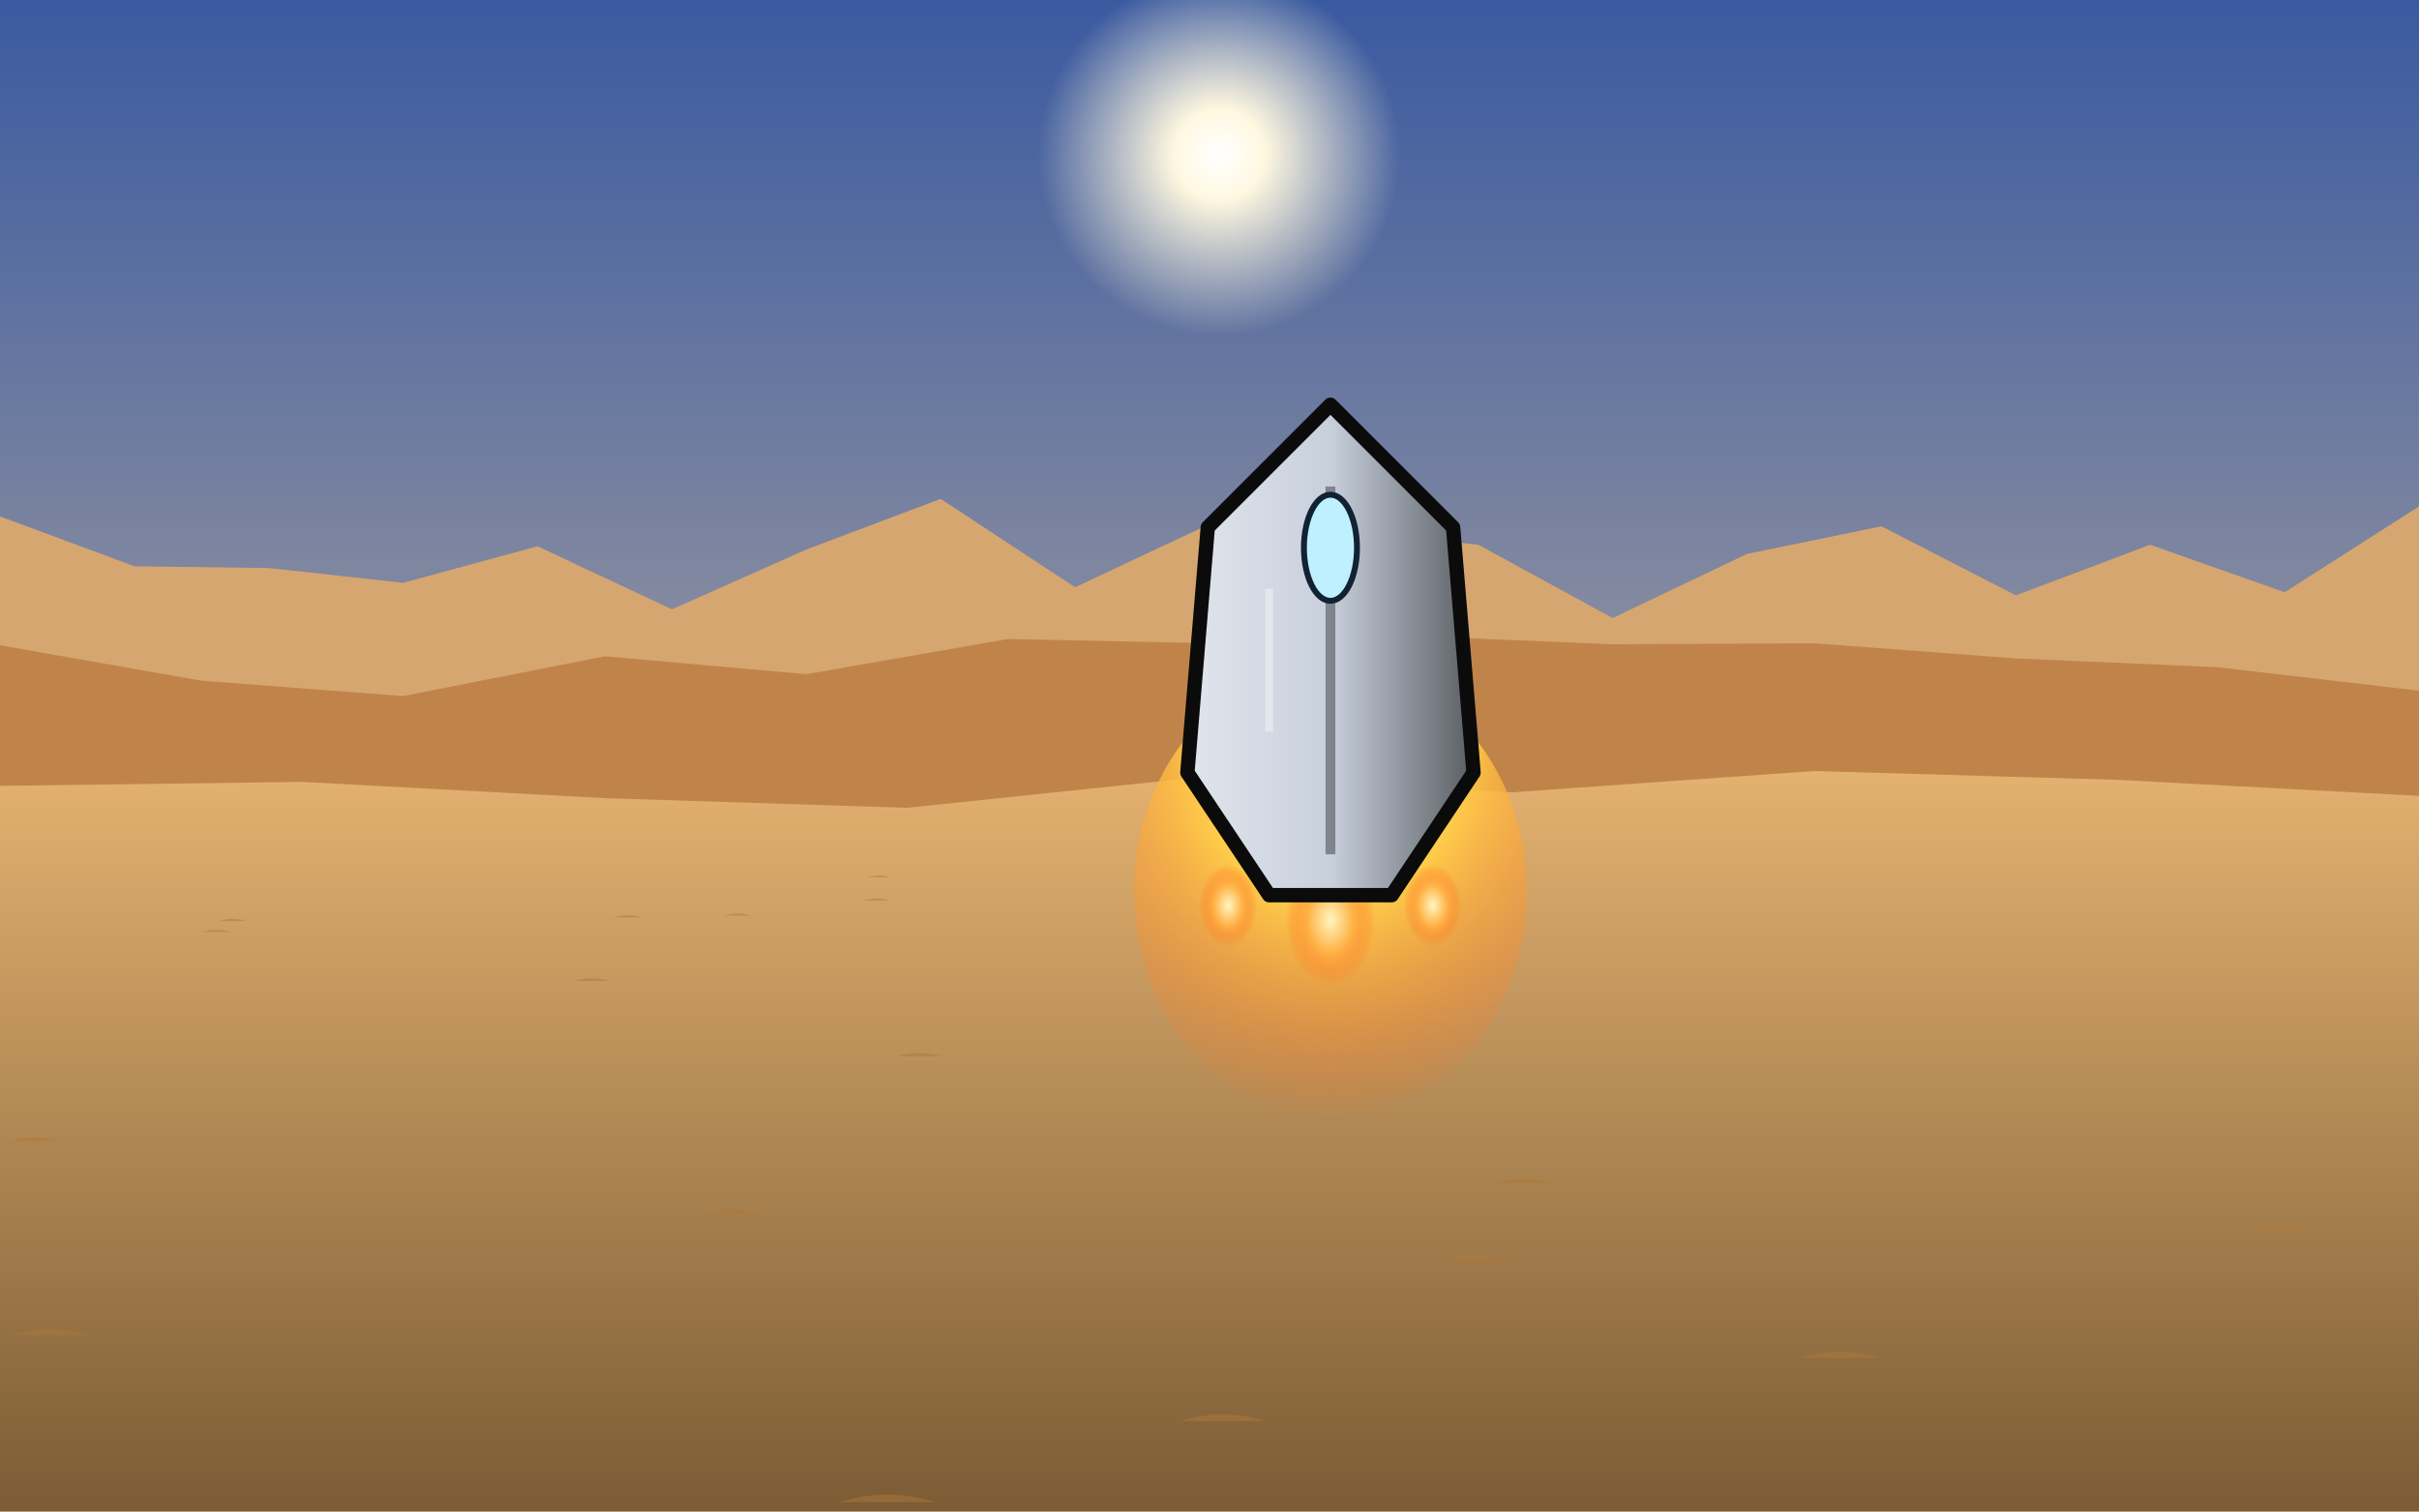
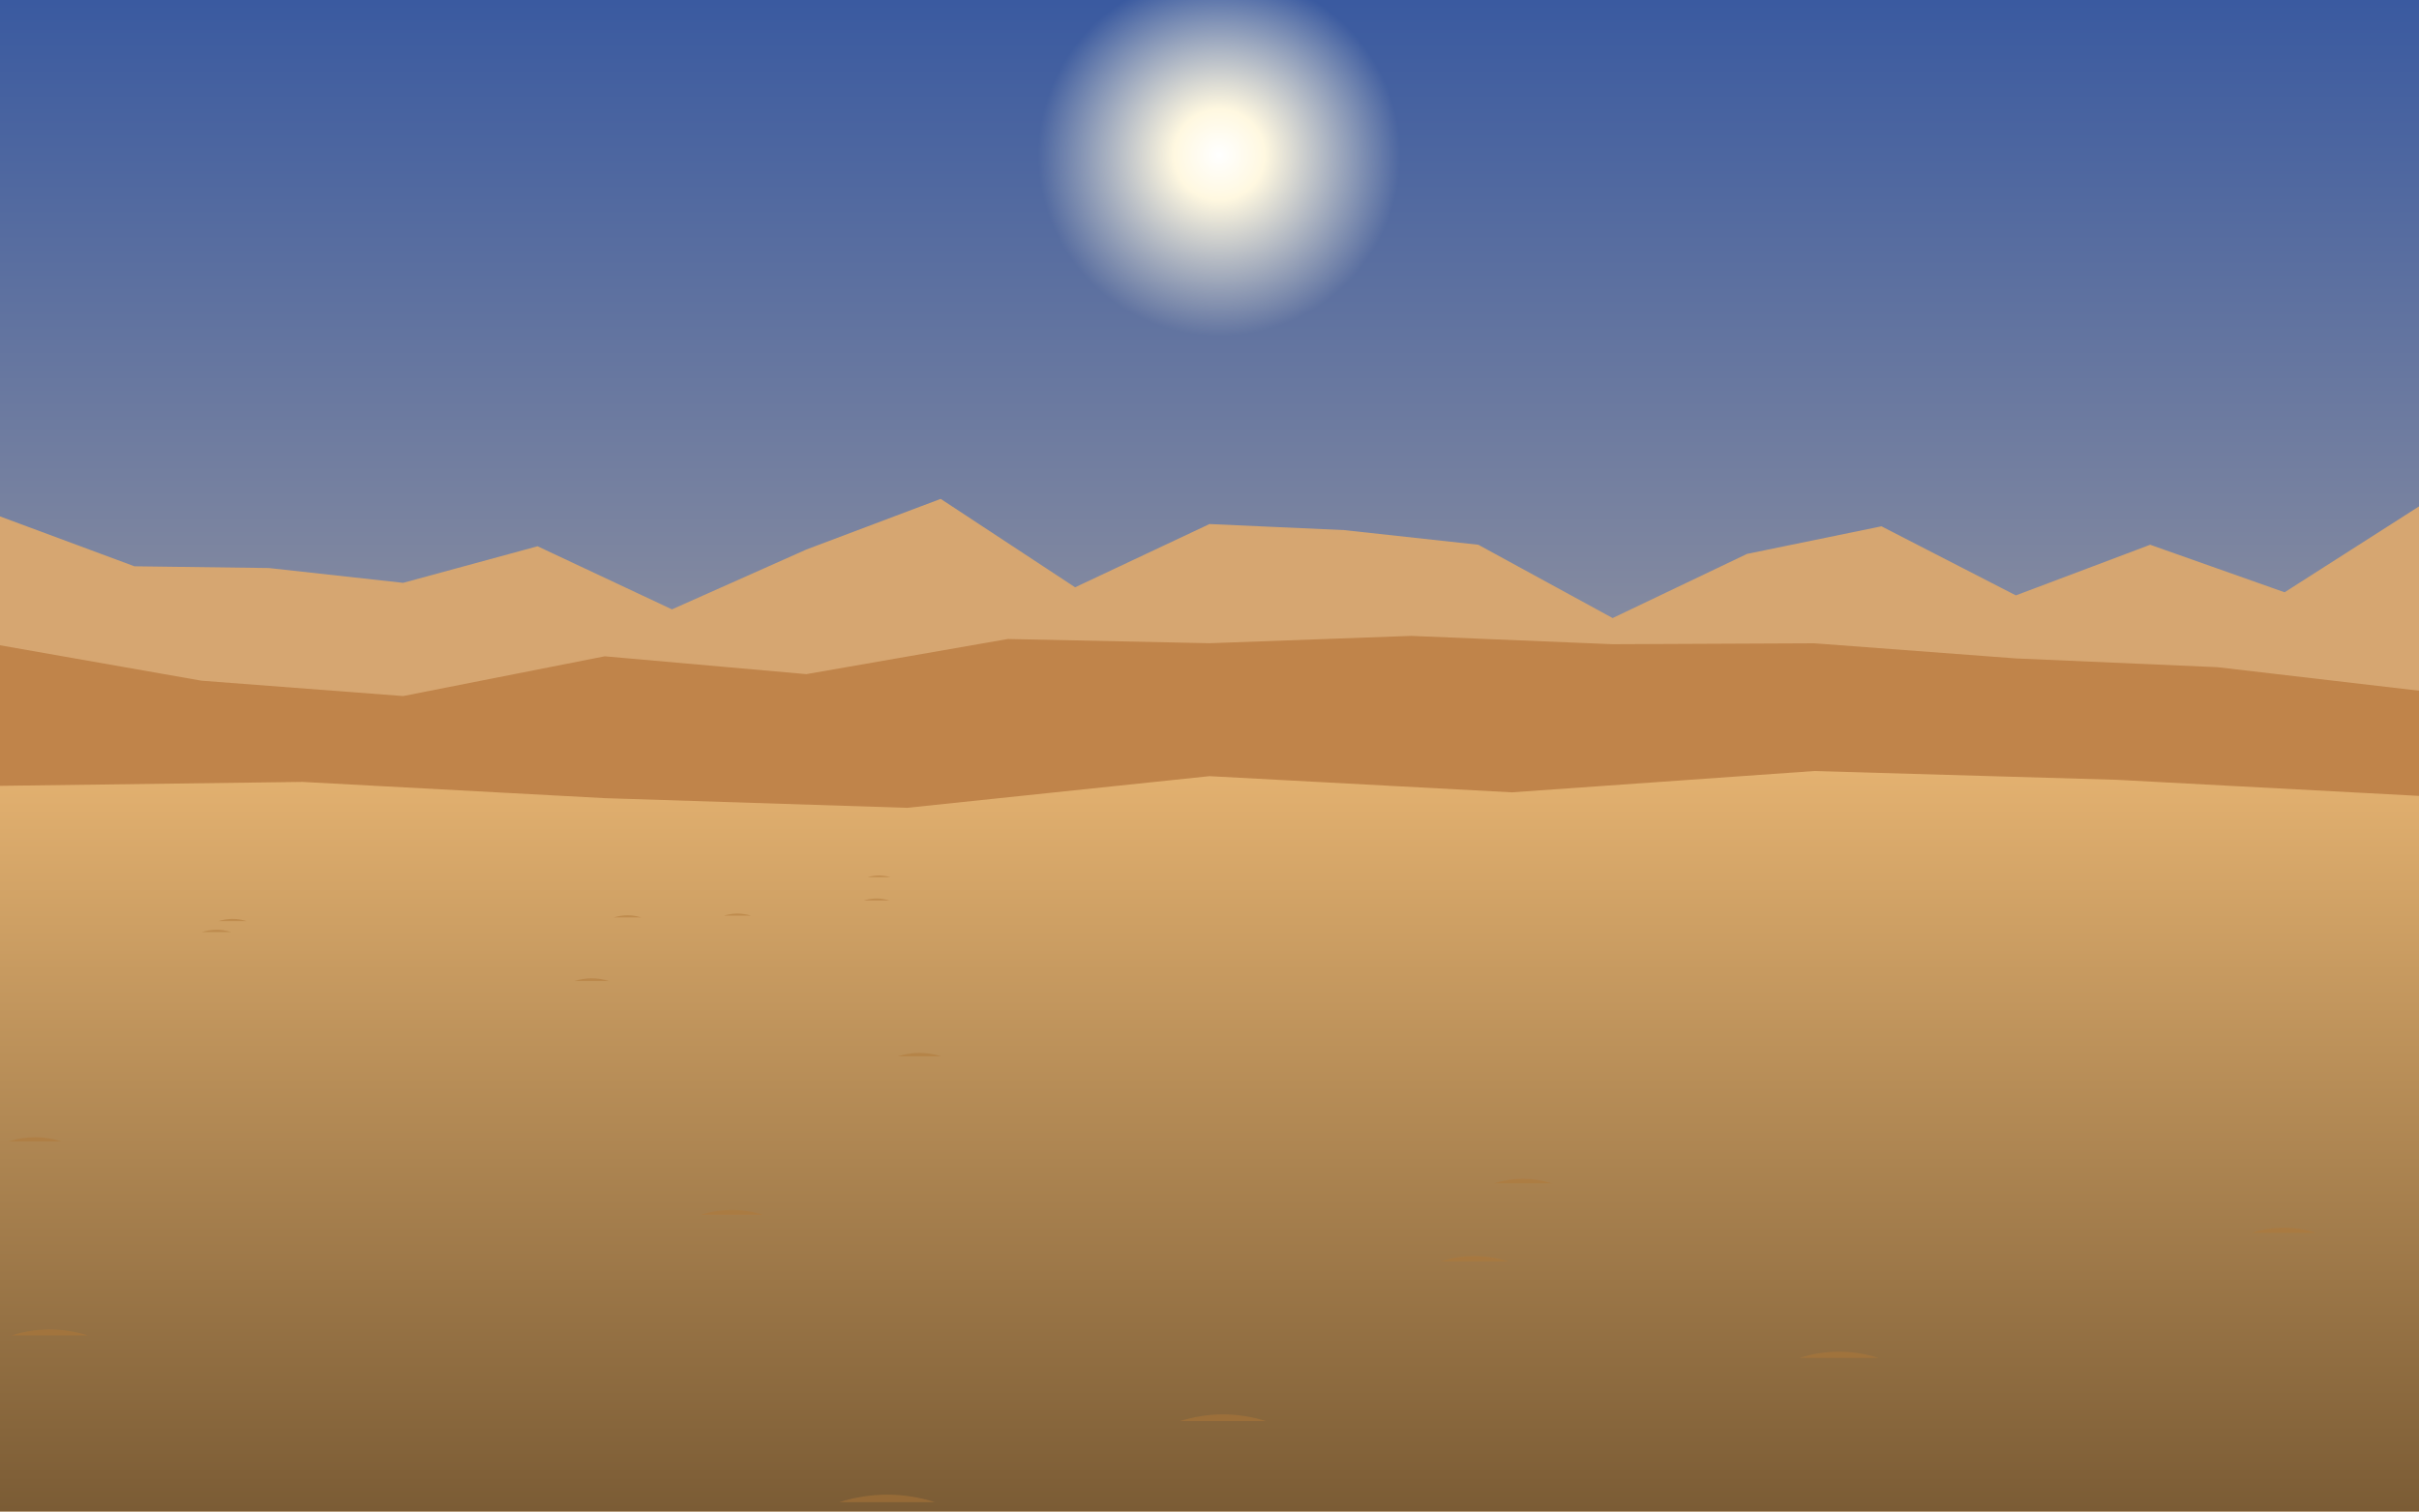
<svg xmlns="http://www.w3.org/2000/svg" width="320" height="200" viewBox="0 0 320 200">
  <defs>
    <linearGradient id="sky" x1="0" y1="0" x2="0" y2="1">
      <stop offset="0" stop-color="#3a5aa0" />
      <stop offset="1" stop-color="#f0d0a0" />
    </linearGradient>
    <linearGradient id="gr" x1="0" y1="0" x2="0" y2="1">
      <stop offset="0" stop-color="#e3b170" />
      <stop offset="1" stop-color="#7b5c35" />
    </linearGradient>
    <filter id="soft" x="-50%" y="-50%" width="200%" height="200%">
      <feGaussianBlur stdDeviation="1.6" />
    </filter>
    <radialGradient id="sun" cx="0.5" cy="0.5" r="0.5">
      <stop offset="0" stop-color="#ffffff" />
      <stop offset="0.25" stop-color="#fff8e0" />
      <stop offset="1" stop-color="#fff8e0" stop-opacity="0" />
-     </radialGradient>
-     <linearGradient id="csh" x1="0" y1="0" x2="0" y2="1">
-       <stop offset="0" stop-color="#e1e5ec" />
-       <stop offset="0.5" stop-color="#c8d0dc" />
-       <stop offset="1" stop-color="#5a5e63" />
-     </linearGradient>
-     <radialGradient id="cse" cx="0.5" cy="0.5" r="0.5">
-       <stop offset="0" stop-color="#fff6c0" />
-       <stop offset="0.5" stop-color="#ffb347" />
-       <stop offset="1" stop-color="#ff6a1a" stop-opacity="0" />
-     </radialGradient>
-     <radialGradient id="fl" cx="0.5" cy="0.2" r="0.8">
-       <stop offset="0" stop-color="#ffffff" />
-       <stop offset="0.4" stop-color="#ffd04a" />
-       <stop offset="1" stop-color="#ff6a1a" stop-opacity="0" />
    </radialGradient>
  </defs>
  <rect x="0" y="0" width="320" height="200" fill="url(#sky)" />
  <circle cx="161.29" cy="20.48" r="24" fill="url(#sun)" />
  <path d="M0,100L0,68.33L17.78,74.93L35.56,75.16L53.33,77.12L71.11,72.28L88.89,80.63L106.67,72.71L124.44,66.01L142.22,77.71L160,69.34L177.78,70.14L195.56,72.08L213.33,81.78L231.11,73.29L248.89,69.64L266.67,78.78L284.44,72.08L302.22,78.37L320,67.01L320,100Z" fill="#d6a671" />
  <path d="M0,114L0,85.38L26.67,90.07L53.33,92.1L80,86.84L106.67,89.2L133.33,84.55L160,85.11L186.67,84.14L213.33,85.24L240,85.12L266.67,87.12L293.33,88.28L320,91.39L320,114Z" fill="#c0844a" />
  <path d="M0,200L0,103.98L40,103.46L80,105.61L120,106.89L160,102.7L200,104.84L240,102.02L280,103.18L320,105.31L320,200Z" fill="url(#gr)" />
  <path d="M81.19,121.39 q1.83,-0.57 3.65,0" fill="#b07838" opacity="0.5" />
  <path d="M92.7,160.74 q4.12,-1.29 8.23,0" fill="#b07838" opacity="0.5" />
  <path d="M1.1,151.03 q3.55,-1.11 7.1,0" fill="#b07838" opacity="0.5" />
  <path d="M190.55,166.9 q4.47,-1.4 8.95,0" fill="#b07838" opacity="0.5" />
  <path d="M197.59,156.58 q3.87,-1.21 7.75,0" fill="#b07838" opacity="0.5" />
  <path d="M118.73,139.77 q2.9,-0.9 5.79,0" fill="#b07838" opacity="0.5" />
  <path d="M28.91,121.87 q1.85,-0.58 3.71,0" fill="#b07838" opacity="0.5" />
  <path d="M75.96,129.8 q2.32,-0.72 4.63,0" fill="#b07838" opacity="0.5" />
  <path d="M1.52,176.7 q5.04,-1.58 10.09,0" fill="#b07838" opacity="0.5" />
  <path d="M297.86,163.12 q4.25,-1.33 8.51,0" fill="#b07838" opacity="0.5" />
  <path d="M111.03,198.76 q6.33,-1.98 12.66,0" fill="#b07838" opacity="0.5" />
  <path d="M26.71,123.33 q1.94,-0.61 3.88,0" fill="#b07838" opacity="0.5" />
  <path d="M95.74,121.16 q1.81,-0.57 3.63,0" fill="#b07838" opacity="0.5" />
  <path d="M156.08,188.04 q5.7,-1.78 11.41,0" fill="#b07838" opacity="0.5" />
  <path d="M114.26,119.15 q1.7,-0.53 3.39,0" fill="#b07838" opacity="0.5" />
  <path d="M238.04,179.67 q5.22,-1.63 10.43,0" fill="#b07838" opacity="0.5" />
  <path d="M114.75,116.07 q1.52,-0.47 3.03,0" fill="#b07838" opacity="0.5" />
-   <ellipse cx="176" cy="118" rx="26" ry="30" fill="url(#fl)" />
-   <g transform="translate(176 86) rotate(-90) scale(2.6) translate(-16 -12)">
-     <ellipse cx="2.27" cy="12" rx="3.33" ry="2.29" fill="url(#cse)" />
-     <ellipse cx="3" cy="6.8" rx="2.08" ry="1.46" fill="url(#cse)" />
-     <ellipse cx="3" cy="17.2" rx="2.08" ry="1.46" fill="url(#cse)" />
-     <polygon points="28.48,12 22.24,5.76 9.76,4.72 3.52,8.88 3.52,15.12 9.76,19.28 22.24,18.24" fill="url(#csh)" stroke="#0b0b0b" stroke-width="0.73" stroke-linejoin="round" />
-     <line x1="5.6" y1="12" x2="24.32" y2="12" stroke="#6e7279" stroke-width="0.5" opacity="0.8" />
-     <line x1="11.84" y1="8.88" x2="19.12" y2="8.88" stroke="#e9ecf1" stroke-width="0.4" opacity="0.8" />
-     <ellipse cx="21.2" cy="12" rx="2.7" ry="1.35" fill="#bff0ff" stroke="#123" stroke-width="0.3" />
-   </g>
</svg>
